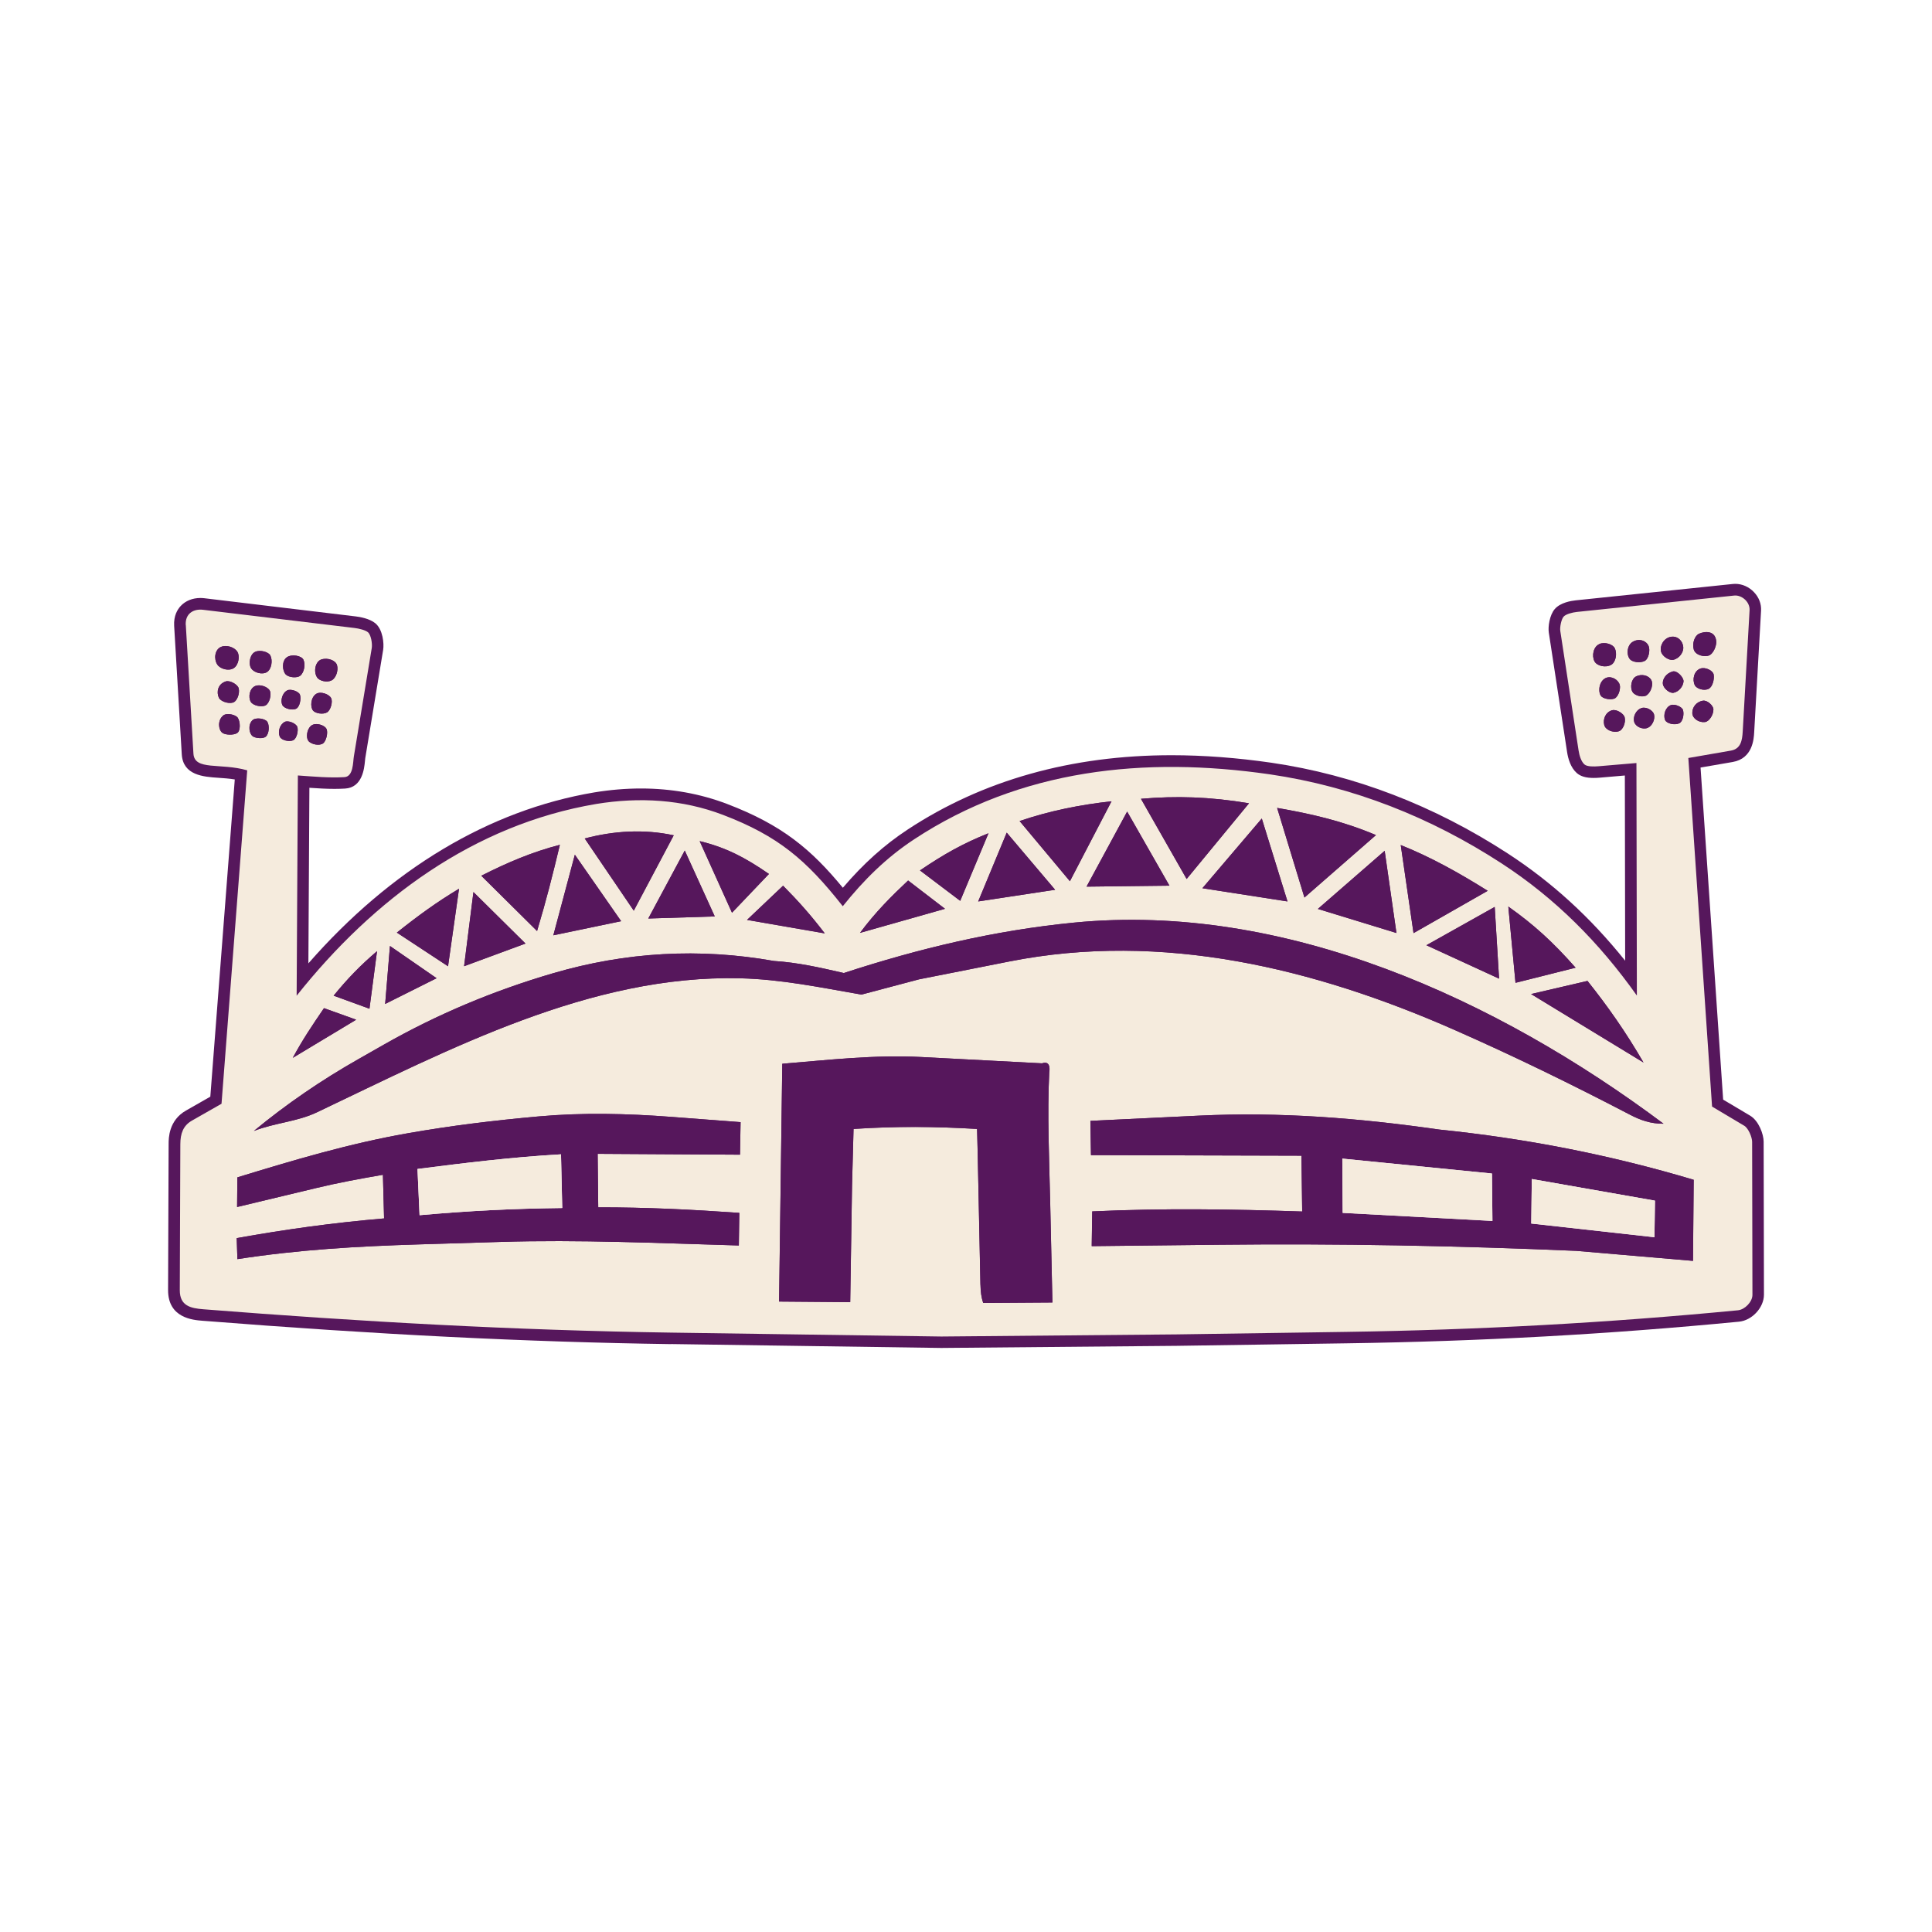
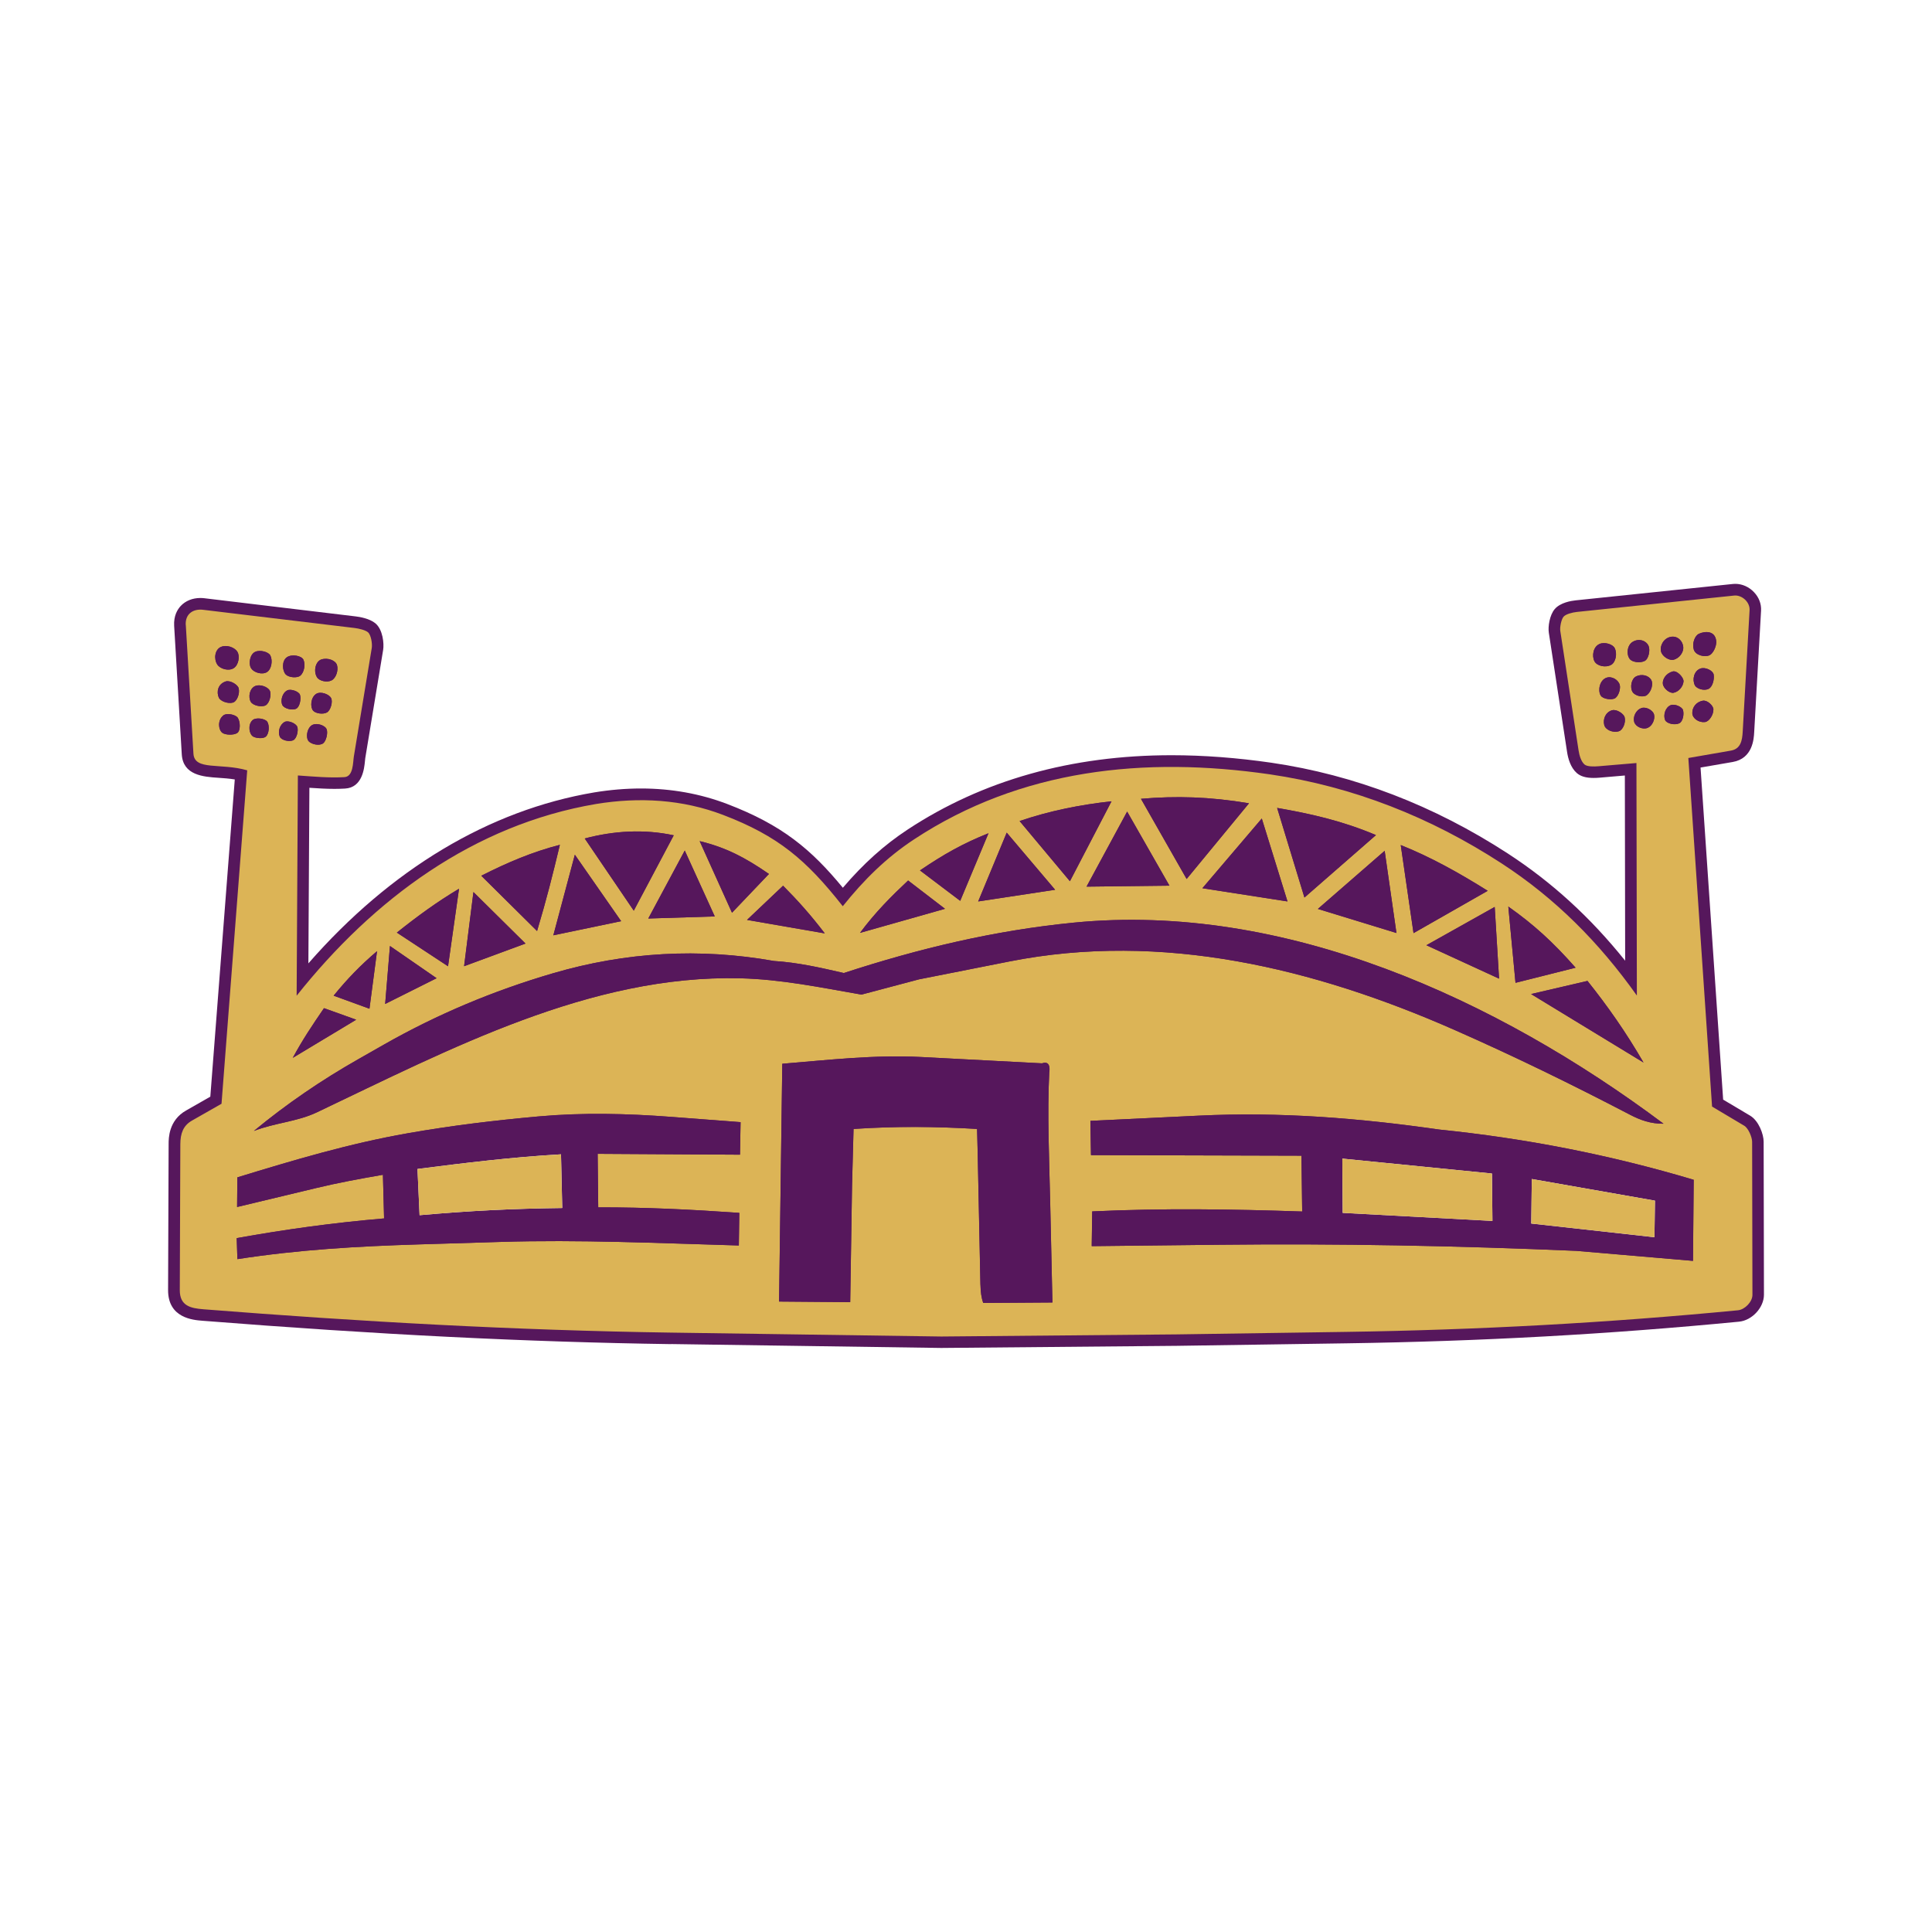
<svg xmlns="http://www.w3.org/2000/svg" id="Layer_1" data-name="Layer 1" viewBox="0 0 500 500">
  <g id="Athlone_Stadium" data-name="Athlone Stadium">
    <path fill="#56175c" d="M173.7,347.86c-37.28-.54-75.82-2.46-121.31-6.05-2.44-.19-8.92-.7-8.89-7.95l.14-37.8c0-1.51.02-6.11,4.51-8.66l6.28-3.58,6.33-82.1c-1.48-.24-2.94-.34-4.28-.43-3.85-.26-9.12-.63-9.44-6.09l-1.97-33.24c-.15-2.59.85-4.23,1.71-5.15,1.24-1.32,3.04-2.05,5.07-2.05.34,0,.69.02,1.03.06l39.2,4.71c1.02.12,3.54.54,5.03,1.75,1.99,1.62,2.31,5.3,2.05,6.9l-4.63,28.03c-.03.21-.06.47-.08.76-.18,1.87-.66,6.85-5.14,7.11-.88.05-1.78.08-2.74.08-2.16,0-4.29-.13-6.5-.28l-.26,45.44c21.36-24.41,46.78-39.64,73.95-44.24,4.12-.68,8.2-1.02,12.14-1.02,7.83,0,15.32,1.35,22.27,4,14.28,5.45,21.78,11.76,29.96,21.69,5.34-6.26,10.74-11.1,16.78-15.07,19.38-12.76,42.36-19.23,68.29-19.23,8.25,0,16.95.65,25.88,1.95,21.46,3.15,42.03,11.06,61.15,23.49,11.38,7.4,21.37,16.52,30.36,27.74l-.08-47.93-6.52.56c-.56.05-1.1.07-1.58.07-1.97,0-3.34-.4-4.33-1.26-1.61-1.41-2.26-3.74-2.52-5.45l-4.73-30.91c-.23-1.49.19-4.52,1.54-6.09,1.45-1.68,4.26-2.13,5.4-2.25l40.73-4.24c.2-.02.4-.03.6-.03,1.78,0,3.55.79,4.85,2.17,1.27,1.34,1.91,3.03,1.81,4.77l-1.78,31.5c-.09,1.67-.38,6.76-5.55,7.66l-8.33,1.44,5.85,85.94,6.98,4.15c2.25,1.34,3.5,4.84,3.5,6.74l.08,39.59c0,3.33-3.07,6.66-6.45,6.99-33.71,3.26-66.94,5.09-101.57,5.6l-43.9.65-60.98.55-69.9-1.01ZM236.54,288.66c5.2,0,10.6.17,16.51.52l2.75.16.22,8.53.72,34.56c.01.65.05,1.24.11,1.76l12.45-.08-.51-22.95c-.05-2.34-.12-4.67-.18-7.01-.24-8.58-.48-17.45-.09-26l-30.15-1.58c-1.98-.1-4.06-.16-6.19-.16-7.8,0-15.7.69-23.33,1.37-1.14.1-2.28.2-3.42.3l-.75,55.8,12.41.1.42-27.17.47-17.43,2.73-.18c5.37-.35,10.55-.52,15.83-.52ZM332.75,319.05c24.33,0,48.97.55,75.33,1.68l27.1,2.32.13-15.48c-20.56-5.99-41.24-10-63.13-12.25h-.12c-18.48-2.66-34.1-3.89-49.13-3.89-4.2,0-8.41.1-12.52.3l-25.17,1.21.05,3.01,54.48.15.28,20.55-3.14-.11c-11.58-.39-21-.57-29.66-.57-7.58,0-14.69.14-21.63.42l-.05,3.08,29.81-.33c5.74-.06,11.59-.09,17.36-.09ZM102.48,318.09l-2.82.24c-7.35.63-14.56,1.44-22.01,2.5,10.77-1.04,20.97-1.48,30.62-1.77l21.07-.64c4.62-.14,9.34-.21,14.45-.21,11.93,0,23.54.37,35.84.77,2.86.09,5.73.18,8.62.27l.04-2.55c-12.91-.86-22.9-1.23-32.95-1.23h-3.48s-.21-19.86-.21-19.86l36.93.22.05-2.63-15.08-1.14c-6.86-.52-12.99-.77-18.72-.77-5.33,0-10.28.21-15.15.65-12.55,1.13-23.22,2.5-33.57,4.32-14.04,2.46-27.26,6.29-41.68,10.69l-.02,1.63,16.7-4c5.58-1.34,10.64-2.29,17.49-3.48l3.42-.6.47,17.6ZM178.37,249.76c-11.51,0-23.12,1.7-34.51,5.04-15.42,4.53-29.51,10.48-43.07,18.19l-6.55,3.73c-4.75,2.7-9.27,5.52-13.62,8.5.03-.01.05-.02.08-.04,2.89-1.38,5.81-2.78,8.73-4.18,31.34-15.06,63.73-30.63,98.61-30.85-3.24-.26-6.47-.39-9.67-.39ZM290.07,243.05c27.24,0,55.92,6.8,87.67,20.8,7.72,3.4,15.56,7.04,23.64,10.97-29.84-17.93-67.75-33.76-108.57-33.76-4.92,0-9.85.24-14.65.71-18.06,1.78-36.7,5.8-56.94,12.29.53.09,1.06.19,1.59.28l14.35-3.81,23.49-4.64c9.51-1.88,19.41-2.83,29.41-2.83ZM415.96,265.75c-1.96-2.85-4.04-5.67-6.29-8.54l-5.6,1.3,11.88,7.24ZM84.81,264.83l.41-.24-.19-.07c-.07.1-.14.21-.21.31ZM93.13,256.97l.38-2.89c-.7.73-1.4,1.48-2.09,2.27l1.71.62ZM103.11,254.75l4-2-3.63-2.51-.37,4.51ZM394.86,250.59l7.29-1.83c-2.72-2.85-5.35-5.31-8.18-7.63l.89,9.46ZM384.66,248.45l-.54-8.79-8.37,4.7,8.91,4.09ZM123.7,245.53l6.84-2.52-5.8-5.73-1.04,8.26ZM113.65,244.95l1.27-8.92c-2.26,1.52-4.55,3.18-7.06,5.11l5.8,3.81ZM147.36,238.12l8.34-1.74-5.69-8.17-2.64,9.91ZM206.05,237.23c-1.1-1.26-2.25-2.51-3.48-3.8l-2.85,2.7,6.33,1.1ZM357.75,237.21l-1.6-11.14-9.05,7.87,10.64,3.26ZM368.15,236.7l10.97-6.25c-4.68-2.79-8.86-5.02-12.88-6.87l1.91,13.13ZM235.22,231.81c-1.42,1.36-2.76,2.7-4.05,4.06l6.82-1.93-2.77-2.13ZM137.52,235.26c1.24-4.38,2.24-8.23,3.23-12.28-3.5,1.15-7.08,2.6-11.09,4.5l7.85,7.78ZM172.87,234.55l7.5-.24-3.39-7.44-4.12,7.67ZM190.35,230.91l4.02-4.22c-2.78-1.77-5.27-3.09-7.79-4.12l3.77,8.34ZM163.7,229.88l6.05-11.41c-1.62-.19-3.28-.28-4.94-.28-2.79,0-5.64.26-8.52.79l7.41,10.91ZM328.91,229.59l-3.61-11.66-8.35,9.8,11.97,1.86ZM257.97,229.53l9.33-1.42-5.87-6.93-3.46,8.34ZM247.22,228.42l2.89-6.9c-2.23,1.14-4.45,2.42-6.83,3.93l3.94,2.98ZM339.11,226.97l11.29-9.86c-5.16-1.85-10.19-3.12-15.57-4.18l4.28,14.04ZM286.26,226.4l11.26-.13-5.74-10.06-5.51,10.19ZM276.31,222.68l6.03-11.58c-4.68.72-9.08,1.68-13.29,2.9l7.26,8.68ZM307.55,222.21l9.99-12.12c-4.32-.53-8.49-.79-12.62-.79-1.54,0-3.08.03-4.65.1l7.29,12.81Z" />
-     <path fill="#f5ebdd" d="M48.07,161.79c-.18-3.09,2.11-4.26,4.46-3.98l39.2,4.71c1.18.14,2.81.54,3.49,1.1.78.64,1.18,2.93.99,4.09l-4.63,28.04c-.25,1.51-.11,5.23-2.44,5.37-3.92.23-7.79-.13-12.05-.43l-.32,57c19.9-25.03,45.86-44.27,77.5-49.62,11.21-1.84,22.36-1.18,32.84,2.82,14.24,5.44,21.54,11.62,31,23.64,5.44-6.81,11.3-12.6,18.46-17.31,27.61-18.18,59.62-21.52,92.09-16.82,21.61,3.18,41.63,11.13,59.95,23.04,13.86,9.02,25.21,20.4,35.01,34.21l-.11-60.18-9.77.83c-1.17.1-2.98.15-3.68-.46-.88-.77-1.34-2.39-1.53-3.65l-4.73-30.91c-.15-.97.27-3.02.85-3.68.57-.66,2.23-1.1,3.44-1.23l40.73-4.24c1.94-.2,4.08,1.65,3.97,3.76l-1.78,31.5c-.13,2.22-.49,4.42-3.07,4.87l-11,1.91,6.14,90.21,8.33,4.96c1.06.63,2.03,2.94,2.04,4.17l.08,39.59c0,1.82-1.97,3.82-3.74,4-33.87,3.27-67.25,5.08-101.33,5.59l-43.9.65-60.93.55-69.86-1.01c-40.7-.59-80.66-2.85-121.11-6.04-3.3-.26-6.14-.85-6.13-4.95l.14-37.8c.01-2.74.74-4.78,2.99-6.07l7.67-4.37,6.65-86.29c-6.96-1.99-13.65.15-13.92-4.33l-1.97-33.24ZM444.15,165.84c-.32-2.67-2.9-2.53-4.45-1.83-1.06.48-1.83,2.39-1.36,4.05.43,1.53,2.83,2.08,4.06,1.52.96-.43,1.92-2.4,1.75-3.75ZM432.42,164.81c-1.81.32-2.93,2.26-2.54,3.81.32,1.27,2.08,2.37,3.18,2.13,1.56-.34,2.68-1.96,2.57-3.28-.13-1.58-1.47-2.97-3.21-2.66ZM422.57,166.09c-1.57.91-1.7,3.5-.69,4.57.69.73,2.6.97,3.75.4,1.04-.52,1.48-2.78,1.04-3.84-.56-1.37-2.41-2.12-4.1-1.13ZM413.93,166.67c-1.59.7-2.01,3.03-1.29,4.45.63,1.24,2.9,1.76,4.35.92,1.15-.67,1.6-2.84.91-4.28-.49-1.03-2.59-1.7-3.97-1.1ZM57.19,167.42c-1.65.74-1.87,3.18-.94,4.58.74,1.12,2.93,1.77,4.26.91,1.23-.8,1.62-3.06.94-4.2-.72-1.21-2.85-1.91-4.25-1.28ZM66.06,168.69c-1.4.63-1.77,3.07-1.11,4.19.73,1.24,2.96,1.81,4.16,1.04,1.15-.74,1.51-2.94.87-4.26-.46-.94-2.62-1.55-3.92-.97ZM74.21,170.12c-1.32.93-1.18,3.46-.26,4.43.74.78,2.92,1.01,3.76.31,1.05-.87,1.36-2.94.81-4.13-.47-1.01-2.98-1.55-4.32-.61ZM83.2,170.66c-1.63.53-2.1,3.14-1.15,4.64.6.94,2.58,1.41,3.78.78,1.15-.61,1.78-2.59,1.39-3.93-.36-1.26-2.43-2.01-4.02-1.48ZM440.05,173.03c-1.68.62-2.15,2.87-1.42,4.32.46.91,2.39,1.54,3.6.9.91-.48,1.48-2.3,1.27-3.66-.16-1.03-2.14-2.04-3.45-1.56ZM432.91,173.77c-1.79.47-2.72,2.08-2.57,3.22.16,1.2,1.79,2.49,2.77,2.3,1.41-.28,2.47-1.66,2.58-2.92.09-1-1.63-2.9-2.79-2.6ZM423.43,175.05c-1.26.61-1.63,2.86-.93,4.02.66,1.08,2.82,1.51,3.72.81,1.17-.91,1.68-2.91,1.14-3.87-.69-1.25-2.5-1.66-3.93-.97ZM414.26,180c.57.96,2.97,1.25,3.79.66.87-.63,1.4-2.44,1.14-3.4-.36-1.32-2.05-2.34-3.43-1.86-1.78.61-2.29,3.29-1.5,4.61ZM58.4,176.36c-2.08.69-2.41,2.78-1.77,4.19.41.91,2.33,1.64,3.63,1.28,1.09-.3,1.87-2.39,1.49-3.74-.27-.95-2.24-2.1-3.36-1.73ZM66.1,177.52c-1.5.6-1.94,2.86-1.18,4.14.56.94,2.81,1.45,3.84.87s1.57-2.83,1.05-3.8c-.53-1-2.5-1.69-3.71-1.21ZM74.35,178.67c-1.32.65-1.82,2.66-1.28,3.79.44.91,2.58,1.49,3.62.93.89-.48,1.29-2.54.94-3.59-.27-.83-2.34-1.6-3.28-1.13ZM81.87,179.55c-1.52.93-1.61,3.48-.84,4.37.65.75,2.61,1.03,3.6.45.93-.55,1.55-2.73,1.06-3.69-.51-1.02-2.68-1.82-3.83-1.12ZM440.73,181.34c-1.77.28-2.81,1.76-2.76,3.23.04,1.39,1.74,2.5,3.3,2.29,1.08-.14,2.2-1.91,2.16-3.29-.02-.96-1.58-2.41-2.7-2.23ZM432.4,182.49c-1.43.57-1.99,2.55-1.48,3.84.37.92,2.45,1.42,3.66.87.91-.42,1.3-2.22.99-3.41-.23-.85-2.16-1.7-3.17-1.29ZM424.81,183.25c-1.48.49-2.27,2.34-1.87,3.61s2.23,2.03,3.48,1.5c1.19-.49,1.97-2.22,1.64-3.47-.29-1.07-2.03-2.05-3.25-1.65ZM417.22,183.81c-1.75.52-2.42,2.33-2.04,3.83.32,1.26,2.23,2.08,3.78,1.61,1.06-.32,1.86-2.31,1.49-3.64-.26-.95-2.13-2.12-3.23-1.79ZM57.76,185.18c-1.51,1.21-1.25,3.73-.2,4.48.78.56,2.84.64,3.79.06.94-.57.85-2.92.19-3.95-.52-.81-2.83-1.36-3.79-.6ZM65.31,186.42c-1.23,1.25-.81,3.62.23,4.21.79.45,2.64.61,3.3-.03.86-.84.91-2.92.35-3.79s-3.03-1.25-3.87-.39ZM73.7,186.82c-1.38.73-1.83,2.63-1.29,3.85.41.92,2.51,1.42,3.53.87.87-.47,1.33-2.5.99-3.43-.32-.89-2.34-1.76-3.24-1.28ZM80.53,187.81c-1.19.95-1.34,3.13-.73,3.92.75.96,2.98,1.37,3.88.6.76-.65,1.21-2.64.86-3.58-.4-1.08-2.83-1.89-4.01-.94ZM323.24,207.89c-10.23-1.71-18.86-1.94-27.96-1.16l11.82,20.75,16.14-19.59ZM276.89,228.06l10.77-20.69c-8.13.89-16.03,2.47-23.79,5.11l13.02,15.57ZM356.1,216.12c-8.74-3.69-16.79-5.5-25.58-7.03l7.07,23.19,18.51-16.16ZM302.65,229.21l-10.94-19.17-10.51,19.42,21.46-.25ZM333.2,233.29l-6.65-21.46-15.37,18.04,22.02,3.42ZM164.02,235.68l10.34-19.5c-7.68-1.66-15.54-1.17-23.03.82l12.69,18.68ZM248.5,233.14l7.32-17.5c-6.59,2.63-11.54,5.42-17.73,9.62l10.41,7.87ZM273.06,230.27l-12.52-14.78-7.39,17.8,19.9-3.02ZM199,226.18c-6.14-4.26-11.14-6.86-17.93-8.5l8.37,18.53,9.56-10.03ZM138.99,240.94c2.49-8.33,3.99-14.34,5.9-22.3-7.15,1.84-13.53,4.56-20.34,8l14.43,14.3ZM385.02,230.54c-7.53-4.71-14.84-8.78-22.51-11.84l3.31,22.79,19.2-10.95ZM184.98,237.17l-7.76-17.05-9.44,17.59,17.2-.54ZM361.4,241.46l-3.05-21.27-17.28,15.04,20.33,6.23ZM160.75,238.4l-11.98-17.2-5.56,20.86,17.55-3.66ZM244.57,235.2l-9.55-7.33c-4.25,3.99-8.45,8.17-12.45,13.55l22-6.23ZM213.45,241.56c-3.6-4.73-6.89-8.41-10.79-12.34l-9.33,8.85,20.12,3.49ZM115.95,250.06l2.84-20.05c-5.77,3.46-10.64,7.01-16.09,11.35l13.24,8.71ZM136,244.19l-13.47-13.33-2.42,19.19,15.89-5.86ZM387.96,253.27l-1.13-18.56-17.68,9.92,18.81,8.65ZM407.76,250.44c-5.86-6.65-10.85-11.19-17.41-15.82l1.86,19.73,15.55-3.91ZM222.95,257.4l14.9-3.95,23.4-4.63c39.52-7.81,78.89,1.73,115.28,17.77,15.54,6.85,30.33,14.09,45.32,21.9,2.66,1.39,5.36,2.36,8.68,2.33-43.06-32.19-97.95-57.42-152.65-52.04-20.53,2.02-40.04,6.69-59.5,13.04-6.31-1.45-11.89-2.72-18.09-3.12-19.22-3.41-38.32-2.35-57.27,3.21-15.36,4.51-29.84,10.57-43.71,18.46l-6.55,3.73c-9.58,5.45-18.49,11.52-27.06,18.59,5.43-2.12,11.17-2.38,16.29-4.81,34.32-16.32,70.79-35.65,109.56-34.7,10.63.26,20.65,2.35,31.4,4.22ZM112.99,253.16l-12.07-8.34-1.24,15,13.31-6.66ZM95.62,261.06l1.96-14.9c-4.4,3.75-7.7,7.19-11.23,11.52l9.28,3.38ZM425.34,274.98c-4.61-7.96-9.29-14.59-14.5-21.12l-14.6,3.4,29.1,17.72ZM92.18,263.9l-8.33-2.99c-3.11,4.54-5.56,8.19-8.08,12.86l16.41-9.87ZM253.74,332.49c.04,1.84.23,3.38.72,4.71l17.9-.12-.58-26c-.25-11.29-.78-22.61-.24-33.54,0,0,.64-3.24-1.87-2.35l-31.16-1.63c-12.18-.64-24.19.77-36.06,1.74l-.83,61.54,18.41.15.47-30.15.39-14.67c11.08-.73,21.03-.65,31.97,0l.15,5.77.72,34.55ZM129.43,321.41c20.62-.63,40.75.31,61.78.92l.12-8.44c-12.28-.86-23.96-1.45-36.51-1.43l-.15-13.85,36.84.22.15-8.42-17.9-1.36c-11.51-.87-22.88-1.15-34.37-.12-11.53,1.04-22.42,2.35-33.82,4.35-15.17,2.66-29.51,6.94-44.14,11.42l-.07,7.67,20.44-4.9c5.76-1.38,10.95-2.34,17.3-3.44l.3,11.3c-13.3,1.13-25.42,2.83-38.14,5.09l.18,5.44c15.93-2.46,31.04-3.32,46.92-3.81l21.07-.64ZM315.42,322.14c31.08-.34,61.48.25,92.53,1.58l30.2,2.59.18-20.98c-21.84-6.51-43.38-10.69-65.84-13-20.91-2.99-41.17-4.62-62.22-3.6l-28.07,1.35.15,8.86,54.47.15.19,14.45c-18.28-.61-35.87-.89-54.34-.03l-.13,8.99,32.89-.36Z" />
+     <path fill="#dcb456" d="M48.07,161.79c-.18-3.09,2.11-4.26,4.46-3.98l39.2,4.71c1.18.14,2.81.54,3.49,1.1.78.64,1.18,2.93.99,4.09l-4.63,28.04c-.25,1.51-.11,5.23-2.44,5.37-3.92.23-7.79-.13-12.05-.43l-.32,57c19.9-25.03,45.86-44.27,77.5-49.62,11.21-1.84,22.36-1.18,32.84,2.82,14.24,5.44,21.54,11.62,31,23.64,5.44-6.81,11.3-12.6,18.46-17.31,27.61-18.18,59.62-21.52,92.09-16.82,21.61,3.18,41.63,11.13,59.95,23.04,13.86,9.02,25.21,20.4,35.01,34.21l-.11-60.18-9.77.83c-1.17.1-2.98.15-3.68-.46-.88-.77-1.34-2.39-1.53-3.65l-4.73-30.91c-.15-.97.27-3.02.85-3.68.57-.66,2.23-1.1,3.44-1.23l40.73-4.24c1.94-.2,4.08,1.65,3.97,3.76l-1.78,31.5c-.13,2.22-.49,4.42-3.07,4.87l-11,1.91,6.14,90.21,8.33,4.96c1.06.63,2.03,2.94,2.04,4.17l.08,39.59c0,1.82-1.97,3.82-3.74,4-33.87,3.27-67.25,5.08-101.33,5.59l-43.9.65-60.93.55-69.86-1.01c-40.7-.59-80.66-2.85-121.11-6.04-3.3-.26-6.14-.85-6.13-4.95l.14-37.8c.01-2.74.74-4.78,2.99-6.07l7.67-4.37,6.65-86.29c-6.96-1.99-13.65.15-13.92-4.33l-1.97-33.24ZM444.15,165.84c-.32-2.67-2.9-2.53-4.45-1.83-1.06.48-1.83,2.39-1.36,4.05.43,1.53,2.83,2.08,4.06,1.52.96-.43,1.92-2.4,1.75-3.75ZM432.42,164.81c-1.81.32-2.93,2.26-2.54,3.81.32,1.27,2.08,2.37,3.18,2.13,1.56-.34,2.68-1.96,2.57-3.28-.13-1.58-1.47-2.97-3.21-2.66ZM422.57,166.09c-1.57.91-1.7,3.5-.69,4.57.69.73,2.6.97,3.75.4,1.04-.52,1.48-2.78,1.04-3.84-.56-1.37-2.41-2.12-4.1-1.13ZM413.93,166.67c-1.59.7-2.01,3.03-1.29,4.45.63,1.24,2.9,1.76,4.35.92,1.15-.67,1.6-2.84.91-4.28-.49-1.03-2.59-1.7-3.97-1.1ZM57.19,167.42c-1.65.74-1.87,3.18-.94,4.58.74,1.12,2.93,1.77,4.26.91,1.23-.8,1.62-3.06.94-4.2-.72-1.21-2.85-1.91-4.25-1.28ZM66.06,168.69c-1.4.63-1.77,3.07-1.11,4.19.73,1.24,2.96,1.81,4.16,1.04,1.15-.74,1.51-2.94.87-4.26-.46-.94-2.62-1.55-3.92-.97ZM74.21,170.12c-1.32.93-1.18,3.46-.26,4.43.74.78,2.92,1.01,3.76.31,1.05-.87,1.36-2.94.81-4.13-.47-1.01-2.98-1.55-4.32-.61ZM83.2,170.66c-1.63.53-2.1,3.14-1.15,4.64.6.94,2.58,1.41,3.78.78,1.15-.61,1.78-2.59,1.39-3.93-.36-1.26-2.43-2.01-4.02-1.48ZM440.05,173.03c-1.68.62-2.15,2.87-1.42,4.32.46.91,2.39,1.54,3.6.9.91-.48,1.48-2.3,1.27-3.66-.16-1.03-2.14-2.04-3.45-1.56ZM432.91,173.77c-1.79.47-2.72,2.08-2.57,3.22.16,1.2,1.79,2.49,2.77,2.3,1.41-.28,2.47-1.66,2.58-2.92.09-1-1.63-2.9-2.79-2.6ZM423.43,175.05c-1.26.61-1.63,2.86-.93,4.02.66,1.08,2.82,1.51,3.72.81,1.17-.91,1.68-2.91,1.14-3.87-.69-1.25-2.5-1.66-3.93-.97ZM414.26,180c.57.96,2.97,1.25,3.79.66.87-.63,1.4-2.44,1.14-3.4-.36-1.32-2.05-2.34-3.43-1.86-1.78.61-2.29,3.29-1.5,4.61ZM58.4,176.36c-2.08.69-2.41,2.78-1.77,4.19.41.91,2.33,1.64,3.63,1.28,1.09-.3,1.87-2.39,1.49-3.74-.27-.95-2.24-2.1-3.36-1.73ZM66.1,177.52c-1.5.6-1.94,2.86-1.18,4.14.56.94,2.81,1.45,3.84.87s1.57-2.83,1.05-3.8c-.53-1-2.5-1.69-3.71-1.21ZM74.35,178.67c-1.32.65-1.82,2.66-1.28,3.79.44.91,2.58,1.49,3.62.93.89-.48,1.29-2.54.94-3.59-.27-.83-2.34-1.6-3.28-1.13ZM81.87,179.55c-1.52.93-1.61,3.48-.84,4.37.65.75,2.61,1.03,3.6.45.93-.55,1.55-2.73,1.06-3.69-.51-1.02-2.68-1.82-3.83-1.12ZM440.73,181.34c-1.77.28-2.81,1.76-2.76,3.23.04,1.39,1.74,2.5,3.3,2.29,1.08-.14,2.2-1.91,2.16-3.29-.02-.96-1.58-2.41-2.7-2.23ZM432.4,182.49c-1.43.57-1.99,2.55-1.48,3.84.37.92,2.45,1.42,3.66.87.91-.42,1.3-2.22.99-3.41-.23-.85-2.16-1.7-3.17-1.29ZM424.81,183.25c-1.48.49-2.27,2.34-1.87,3.61s2.23,2.03,3.48,1.5c1.19-.49,1.97-2.22,1.64-3.47-.29-1.07-2.03-2.05-3.25-1.65ZM417.22,183.81c-1.75.52-2.42,2.33-2.04,3.83.32,1.26,2.23,2.08,3.78,1.61,1.06-.32,1.86-2.31,1.49-3.64-.26-.95-2.13-2.12-3.23-1.79ZM57.76,185.18c-1.51,1.21-1.25,3.73-.2,4.48.78.56,2.84.64,3.79.06.94-.57.85-2.92.19-3.95-.52-.81-2.83-1.36-3.79-.6ZM65.31,186.42c-1.23,1.25-.81,3.62.23,4.21.79.45,2.64.61,3.3-.03.86-.84.91-2.92.35-3.79s-3.03-1.25-3.87-.39ZM73.7,186.82c-1.38.73-1.83,2.63-1.29,3.85.41.92,2.51,1.42,3.53.87.87-.47,1.33-2.5.99-3.43-.32-.89-2.34-1.76-3.24-1.28ZM80.53,187.81c-1.19.95-1.34,3.13-.73,3.92.75.96,2.98,1.37,3.88.6.76-.65,1.21-2.64.86-3.58-.4-1.08-2.83-1.89-4.01-.94ZM323.24,207.89c-10.23-1.71-18.86-1.94-27.96-1.16l11.82,20.75,16.14-19.59ZM276.89,228.06l10.77-20.69c-8.13.89-16.03,2.47-23.79,5.11l13.02,15.57ZM356.1,216.12c-8.74-3.69-16.79-5.5-25.58-7.03l7.07,23.19,18.51-16.16ZM302.65,229.21l-10.94-19.17-10.51,19.42,21.46-.25ZM333.2,233.29l-6.65-21.46-15.37,18.04,22.02,3.42ZM164.02,235.68l10.34-19.5c-7.68-1.66-15.54-1.17-23.03.82l12.69,18.68ZM248.5,233.14l7.32-17.5c-6.59,2.63-11.54,5.42-17.73,9.62l10.41,7.87ZM273.06,230.27l-12.52-14.78-7.39,17.8,19.9-3.02ZM199,226.18c-6.14-4.26-11.14-6.86-17.93-8.5l8.37,18.53,9.56-10.03ZM138.99,240.94c2.49-8.33,3.99-14.34,5.9-22.3-7.15,1.84-13.53,4.56-20.34,8l14.43,14.3ZM385.02,230.54c-7.53-4.71-14.84-8.78-22.51-11.84l3.31,22.79,19.2-10.95ZM184.98,237.17l-7.76-17.05-9.44,17.59,17.2-.54ZM361.4,241.46l-3.05-21.27-17.28,15.04,20.33,6.23ZM160.75,238.4l-11.98-17.2-5.56,20.86,17.55-3.66ZM244.57,235.2l-9.55-7.33c-4.25,3.99-8.45,8.17-12.45,13.55l22-6.23ZM213.45,241.56c-3.6-4.73-6.89-8.41-10.79-12.34l-9.33,8.85,20.12,3.49ZM115.95,250.06l2.84-20.05c-5.77,3.46-10.64,7.01-16.09,11.35l13.24,8.71ZM136,244.19l-13.47-13.33-2.42,19.19,15.89-5.86ZM387.96,253.27l-1.13-18.56-17.68,9.92,18.81,8.65ZM407.76,250.44c-5.86-6.65-10.85-11.19-17.41-15.82l1.86,19.73,15.55-3.91ZM222.95,257.4l14.9-3.95,23.4-4.63c39.52-7.81,78.89,1.73,115.28,17.77,15.54,6.85,30.33,14.09,45.32,21.9,2.66,1.39,5.36,2.36,8.68,2.33-43.06-32.19-97.95-57.42-152.65-52.04-20.53,2.02-40.04,6.69-59.5,13.04-6.31-1.45-11.89-2.72-18.09-3.12-19.22-3.41-38.32-2.35-57.27,3.21-15.36,4.51-29.84,10.57-43.71,18.46l-6.55,3.73c-9.58,5.45-18.49,11.52-27.06,18.59,5.43-2.12,11.17-2.38,16.29-4.81,34.32-16.32,70.79-35.65,109.56-34.7,10.63.26,20.65,2.35,31.4,4.22ZM112.99,253.16l-12.07-8.34-1.24,15,13.31-6.66ZM95.62,261.06l1.96-14.9c-4.4,3.75-7.7,7.19-11.23,11.52l9.28,3.38ZM425.34,274.98c-4.61-7.96-9.29-14.59-14.5-21.12l-14.6,3.4,29.1,17.72ZM92.18,263.9l-8.33-2.99c-3.11,4.54-5.56,8.19-8.08,12.86l16.41-9.87ZM253.74,332.49c.04,1.84.23,3.38.72,4.71l17.9-.12-.58-26c-.25-11.29-.78-22.61-.24-33.54,0,0,.64-3.24-1.87-2.35l-31.16-1.63c-12.18-.64-24.19.77-36.06,1.74l-.83,61.54,18.41.15.47-30.15.39-14.67c11.08-.73,21.03-.65,31.97,0l.15,5.77.72,34.55ZM129.43,321.41c20.62-.63,40.75.31,61.78.92l.12-8.44c-12.28-.86-23.96-1.45-36.51-1.43l-.15-13.85,36.84.22.15-8.42-17.9-1.36c-11.51-.87-22.88-1.15-34.37-.12-11.53,1.04-22.42,2.35-33.82,4.35-15.17,2.66-29.51,6.94-44.14,11.42l-.07,7.67,20.44-4.9c5.76-1.38,10.95-2.34,17.3-3.44l.3,11.3c-13.3,1.13-25.42,2.83-38.14,5.09l.18,5.44c15.93-2.46,31.04-3.32,46.92-3.81l21.07-.64ZM315.42,322.14c31.08-.34,61.48.25,92.53,1.58l30.2,2.59.18-20.98c-21.84-6.51-43.38-10.69-65.84-13-20.91-2.99-41.17-4.62-62.22-3.6l-28.07,1.35.15,8.86,54.47.15.19,14.45c-18.28-.61-35.87-.89-54.34-.03l-.13,8.99,32.89-.36Z" />
    <path fill="#56175c" d="M315.42,322.14l-32.89.36.13-8.99c18.48-.86,36.06-.59,54.34.03l-.19-14.45-54.47-.15-.15-8.86,28.07-1.35c21.05-1.01,41.3.61,62.22,3.6,22.46,2.31,44.01,6.49,65.84,13l-.18,20.98-30.2-2.59c-31.05-1.33-61.45-1.92-92.53-1.58ZM386.24,315.98l-.12-12.27-38.72-3.86.09,14.04,38.75,2.08ZM428.17,320.19l.13-9.46-31.87-5.6-.14,11.52,31.88,3.54Z" />
    <path fill="#56175c" d="M253.74,332.49l-.72-34.55-.15-5.77c-10.95-.64-20.89-.72-31.97,0l-.39,14.67-.47,30.15-18.41-.15.83-61.54c11.87-.97,23.88-2.38,36.06-1.74l31.16,1.63c2.51-.89,1.87,2.35,1.87,2.35-.54,10.93-.01,22.25.24,33.54l.58,26-17.9.12c-.49-1.33-.68-2.87-.72-4.71Z" />
    <path fill="#56175c" d="M222.95,257.4c-10.75-1.87-20.77-3.96-31.4-4.22-38.77-.95-75.24,18.38-109.56,34.7-5.12,2.43-10.86,2.7-16.29,4.81,8.57-7.07,17.47-13.14,27.06-18.59l6.55-3.73c13.87-7.89,28.35-13.95,43.71-18.46,18.94-5.56,38.04-6.62,57.27-3.21,6.2.4,11.78,1.67,18.09,3.12,19.46-6.36,38.97-11.03,59.5-13.04,54.69-5.38,109.59,19.85,152.65,52.04-3.32.03-6.02-.94-8.68-2.33-14.99-7.81-29.78-15.05-45.32-21.9-36.39-16.04-75.76-25.58-115.28-17.77l-23.4,4.63-14.9,3.95Z" />
    <path fill="#56175c" d="M129.43,321.41l-21.07.64c-15.88.49-30.99,1.35-46.92,3.81l-.18-5.44c12.71-2.27,24.83-3.96,38.14-5.09l-.3-11.3c-6.35,1.11-11.54,2.06-17.3,3.44l-20.44,4.9.07-7.67c14.63-4.48,28.97-8.76,44.14-11.42,11.39-2,22.29-3.31,33.82-4.35,11.49-1.03,22.86-.75,34.37.12l17.9,1.36-.15,8.42-36.84-.22.15,13.85c12.54-.02,24.23.58,36.51,1.43l-.12,8.44c-21.03-.61-41.16-1.55-61.78-.92ZM145.51,312.63l-.32-13.89c-12.59.72-24.54,2.18-37.14,3.79l.54,11.96c12.88-1.15,24.13-1.7,36.93-1.86Z" />
    <path fill="#56175c" d="M323.24,207.89l-16.14,19.59-11.82-20.75c9.09-.78,17.73-.55,27.96,1.16Z" />
    <path fill="#56175c" d="M356.1,216.12l-18.51,16.16-7.07-23.19c8.8,1.53,16.84,3.34,25.58,7.03Z" />
    <path fill="#56175c" d="M385.02,230.54l-19.2,10.95-3.31-22.79c7.67,3.06,14.98,7.12,22.51,11.84Z" />
    <path fill="#56175c" d="M164.02,235.68l-12.69-18.68c7.49-1.99,15.35-2.48,23.03-.82l-10.34,19.5Z" />
    <path fill="#56175c" d="M276.89,228.06l-13.02-15.57c7.76-2.64,15.66-4.22,23.79-5.11l-10.77,20.69Z" />
    <polygon fill="#56175c" points="333.2 233.29 311.18 229.87 326.55 211.83 333.2 233.29" />
    <path fill="#56175c" d="M138.99,240.94l-14.43-14.3c6.8-3.44,13.18-6.16,20.34-8-1.91,7.95-3.41,13.97-5.9,22.3Z" />
    <polygon fill="#56175c" points="361.4 241.46 341.06 235.23 358.35 220.19 361.4 241.46" />
    <polygon fill="#56175c" points="302.65 229.21 281.19 229.46 291.7 210.04 302.65 229.21" />
    <path fill="#56175c" d="M425.34,274.98l-29.1-17.72,14.6-3.4c5.21,6.53,9.88,13.16,14.5,21.12Z" />
    <polygon fill="#56175c" points="160.75 238.4 143.2 242.05 148.77 221.2 160.75 238.4" />
    <polygon fill="#56175c" points="387.96 253.27 369.15 244.62 386.83 234.71 387.96 253.27" />
    <path fill="#56175c" d="M407.76,250.44l-15.55,3.91-1.86-19.73c6.56,4.63,11.55,9.16,17.41,15.82Z" />
    <polygon fill="#56175c" points="273.06 230.27 253.16 233.29 260.54 215.49 273.06 230.27" />
    <polygon fill="#56175c" points="184.98 237.17 167.77 237.71 177.21 220.12 184.98 237.17" />
    <path fill="#56175c" d="M115.95,250.06l-13.24-8.71c5.45-4.34,10.32-7.89,16.09-11.35l-2.84,20.05Z" />
    <polygon fill="#56175c" points="136 244.19 120.1 250.06 122.52 230.86 136 244.19" />
    <path fill="#56175c" d="M199,226.18l-9.56,10.03-8.37-18.53c6.79,1.64,11.79,4.25,17.93,8.5Z" />
    <path fill="#56175c" d="M248.5,233.14l-10.41-7.87c6.19-4.21,11.14-6.99,17.73-9.62l-7.32,17.5Z" />
    <path fill="#56175c" d="M244.57,235.2l-22,6.23c3.99-5.38,8.19-9.56,12.45-13.55l9.55,7.33Z" />
    <path fill="#56175c" d="M213.45,241.56l-20.12-3.49,9.33-8.85c3.9,3.93,7.19,7.61,10.79,12.34Z" />
    <polygon fill="#56175c" points="112.99 253.16 99.68 259.82 100.92 244.82 112.99 253.16" />
    <path fill="#56175c" d="M95.62,261.06l-9.28-3.38c3.53-4.33,6.83-7.77,11.23-11.52l-1.96,14.9Z" />
    <path fill="#56175c" d="M92.18,263.9l-16.41,9.87c2.53-4.67,4.97-8.33,8.08-12.86l8.33,2.99Z" />
    <path fill="#56175c" d="M57.19,167.42c1.4-.62,3.53.07,4.25,1.28.68,1.14.3,3.4-.94,4.2-1.32.86-3.52.21-4.26-.91-.93-1.4-.71-3.84.94-4.58Z" />
    <path fill="#56175c" d="M444.15,165.84c.16,1.34-.8,3.31-1.75,3.75-1.24.56-3.64.02-4.06-1.52-.46-1.66.31-3.58,1.36-4.05,1.55-.7,4.13-.85,4.45,1.83Z" />
    <path fill="#56175c" d="M413.93,166.67c1.38-.61,3.48.07,3.97,1.1.69,1.44.24,3.61-.91,4.28-1.45.84-3.72.31-4.35-.92-.72-1.42-.3-3.76,1.29-4.45Z" />
    <path fill="#56175c" d="M83.2,170.66c1.59-.52,3.66.23,4.02,1.48.39,1.34-.24,3.32-1.39,3.93-1.2.63-3.19.16-3.78-.78-.95-1.49-.47-4.1,1.15-4.64Z" />
    <path fill="#56175c" d="M432.42,164.81c1.74-.31,3.09,1.08,3.21,2.66.11,1.32-1.01,2.94-2.57,3.28-1.1.24-2.86-.86-3.18-2.13-.39-1.55.73-3.49,2.54-3.81Z" />
    <path fill="#56175c" d="M66.06,168.69c1.3-.58,3.46.03,3.92.97.64,1.32.28,3.52-.87,4.26-1.2.78-3.42.2-4.16-1.04-.67-1.12-.3-3.57,1.11-4.19Z" />
    <path fill="#56175c" d="M414.26,180c-.79-1.32-.28-3.99,1.5-4.61,1.39-.48,3.08.54,3.43,1.86.26.96-.27,2.77-1.14,3.4-.82.59-3.23.3-3.79-.66Z" />
    <path fill="#56175c" d="M422.57,166.09c1.69-.98,3.54-.24,4.1,1.13.43,1.06,0,3.32-1.04,3.84-1.15.57-3.06.33-3.75-.4-1.01-1.08-.88-3.66.69-4.57Z" />
    <path fill="#56175c" d="M423.43,175.05c1.43-.69,3.24-.29,3.93.97.53.96.03,2.96-1.14,3.87-.9.69-3.05.27-3.72-.81-.71-1.16-.33-3.42.93-4.02Z" />
    <path fill="#56175c" d="M74.21,170.12c1.33-.94,3.85-.41,4.32.61.55,1.19.23,3.25-.81,4.13-.84.7-3.01.47-3.76-.31-.92-.96-1.07-3.49.26-4.43Z" />
    <path fill="#56175c" d="M58.4,176.36c1.12-.37,3.09.78,3.36,1.73.38,1.35-.41,3.43-1.49,3.74-1.3.36-3.22-.37-3.63-1.28-.64-1.41-.31-3.5,1.77-4.19Z" />
    <path fill="#56175c" d="M417.22,183.81c1.1-.33,2.96.84,3.23,1.79.37,1.34-.43,3.32-1.49,3.64-1.55.47-3.45-.35-3.78-1.61-.38-1.49.29-3.31,2.04-3.83Z" />
    <path fill="#56175c" d="M66.1,177.52c1.21-.48,3.18.21,3.71,1.21.51.97-.07,3.24-1.05,3.8-1.03.58-3.28.07-3.84-.87-.76-1.28-.33-3.54,1.18-4.14Z" />
    <path fill="#56175c" d="M440.73,181.34c1.12-.17,2.68,1.27,2.7,2.23.03,1.38-1.09,3.15-2.16,3.29-1.57.21-3.26-.9-3.3-2.29-.05-1.47.99-2.95,2.76-3.23Z" />
    <path fill="#56175c" d="M81.87,179.55c1.14-.7,3.32.11,3.83,1.12.48.97-.13,3.14-1.06,3.69-.99.59-2.95.3-3.6-.45-.77-.89-.68-3.44.84-4.37Z" />
    <path fill="#56175c" d="M440.05,173.03c1.31-.48,3.29.53,3.45,1.56.21,1.37-.35,3.19-1.27,3.66-1.21.63-3.14,0-3.6-.9-.73-1.45-.26-3.7,1.42-4.32Z" />
    <path fill="#56175c" d="M424.81,183.25c1.22-.41,2.97.57,3.25,1.65.33,1.25-.45,2.97-1.64,3.47-1.25.52-3.09-.26-3.48-1.5s.38-3.12,1.87-3.61Z" />
    <path fill="#56175c" d="M80.53,187.81c1.18-.94,3.6-.14,4.01.94.35.94-.1,2.93-.86,3.58-.9.77-3.13.36-3.88-.6-.61-.79-.45-2.97.73-3.92Z" />
    <path fill="#56175c" d="M57.76,185.18c.96-.77,3.26-.22,3.79.6.66,1.03.75,3.38-.19,3.95-.95.58-3.01.5-3.79-.06-1.06-.76-1.32-3.27.2-4.48Z" />
    <path fill="#56175c" d="M432.91,173.77c1.16-.3,2.87,1.6,2.79,2.6-.11,1.26-1.17,2.64-2.58,2.92-.99.2-2.61-1.1-2.77-2.3-.15-1.14.78-2.75,2.57-3.22Z" />
    <path fill="#56175c" d="M65.31,186.42c.84-.86,3.33-.46,3.87.39s.52,2.95-.35,3.79c-.65.64-2.51.48-3.3.03-1.04-.59-1.46-2.97-.23-4.21Z" />
    <path fill="#56175c" d="M74.35,178.67c.94-.47,3.01.3,3.28,1.13.35,1.05-.05,3.12-.94,3.59-1.05.56-3.19-.02-3.62-.93-.54-1.13-.03-3.14,1.28-3.79Z" />
    <path fill="#56175c" d="M432.4,182.49c1.01-.41,2.94.44,3.17,1.29.31,1.19-.08,2.99-.99,3.41-1.21.56-3.29.06-3.66-.87-.51-1.29.05-3.26,1.48-3.84Z" />
    <path fill="#56175c" d="M73.7,186.82c.9-.47,2.91.39,3.24,1.28.34.94-.12,2.97-.99,3.43-1.03.55-3.13.05-3.53-.87-.54-1.22-.09-3.12,1.29-3.85Z" />
-     <polygon fill="#f5ebdd" points="386.24 315.98 347.49 313.89 347.39 299.85 386.11 303.71 386.24 315.98" />
-     <polygon fill="#f5ebdd" points="428.17 320.19 396.29 316.65 396.43 305.13 428.3 310.73 428.17 320.19" />
-     <path fill="#f5ebdd" d="M145.51,312.63c-12.79.15-24.04.71-36.93,1.86l-.54-11.96c12.6-1.61,24.55-3.07,37.14-3.79l.32,13.89Z" />
+     <polygon fill="#dcb456" points="386.24 315.98 347.49 313.89 347.39 299.85 386.11 303.71 386.24 315.98" />
+     <polygon fill="#dcb456" points="428.17 320.19 396.29 316.65 396.43 305.13 428.3 310.73 428.17 320.19" />
+     <path fill="#dcb456" d="M145.51,312.63c-12.79.15-24.04.71-36.93,1.86l-.54-11.96c12.6-1.61,24.55-3.07,37.14-3.79l.32,13.89Z" />
  </g>
</svg>
